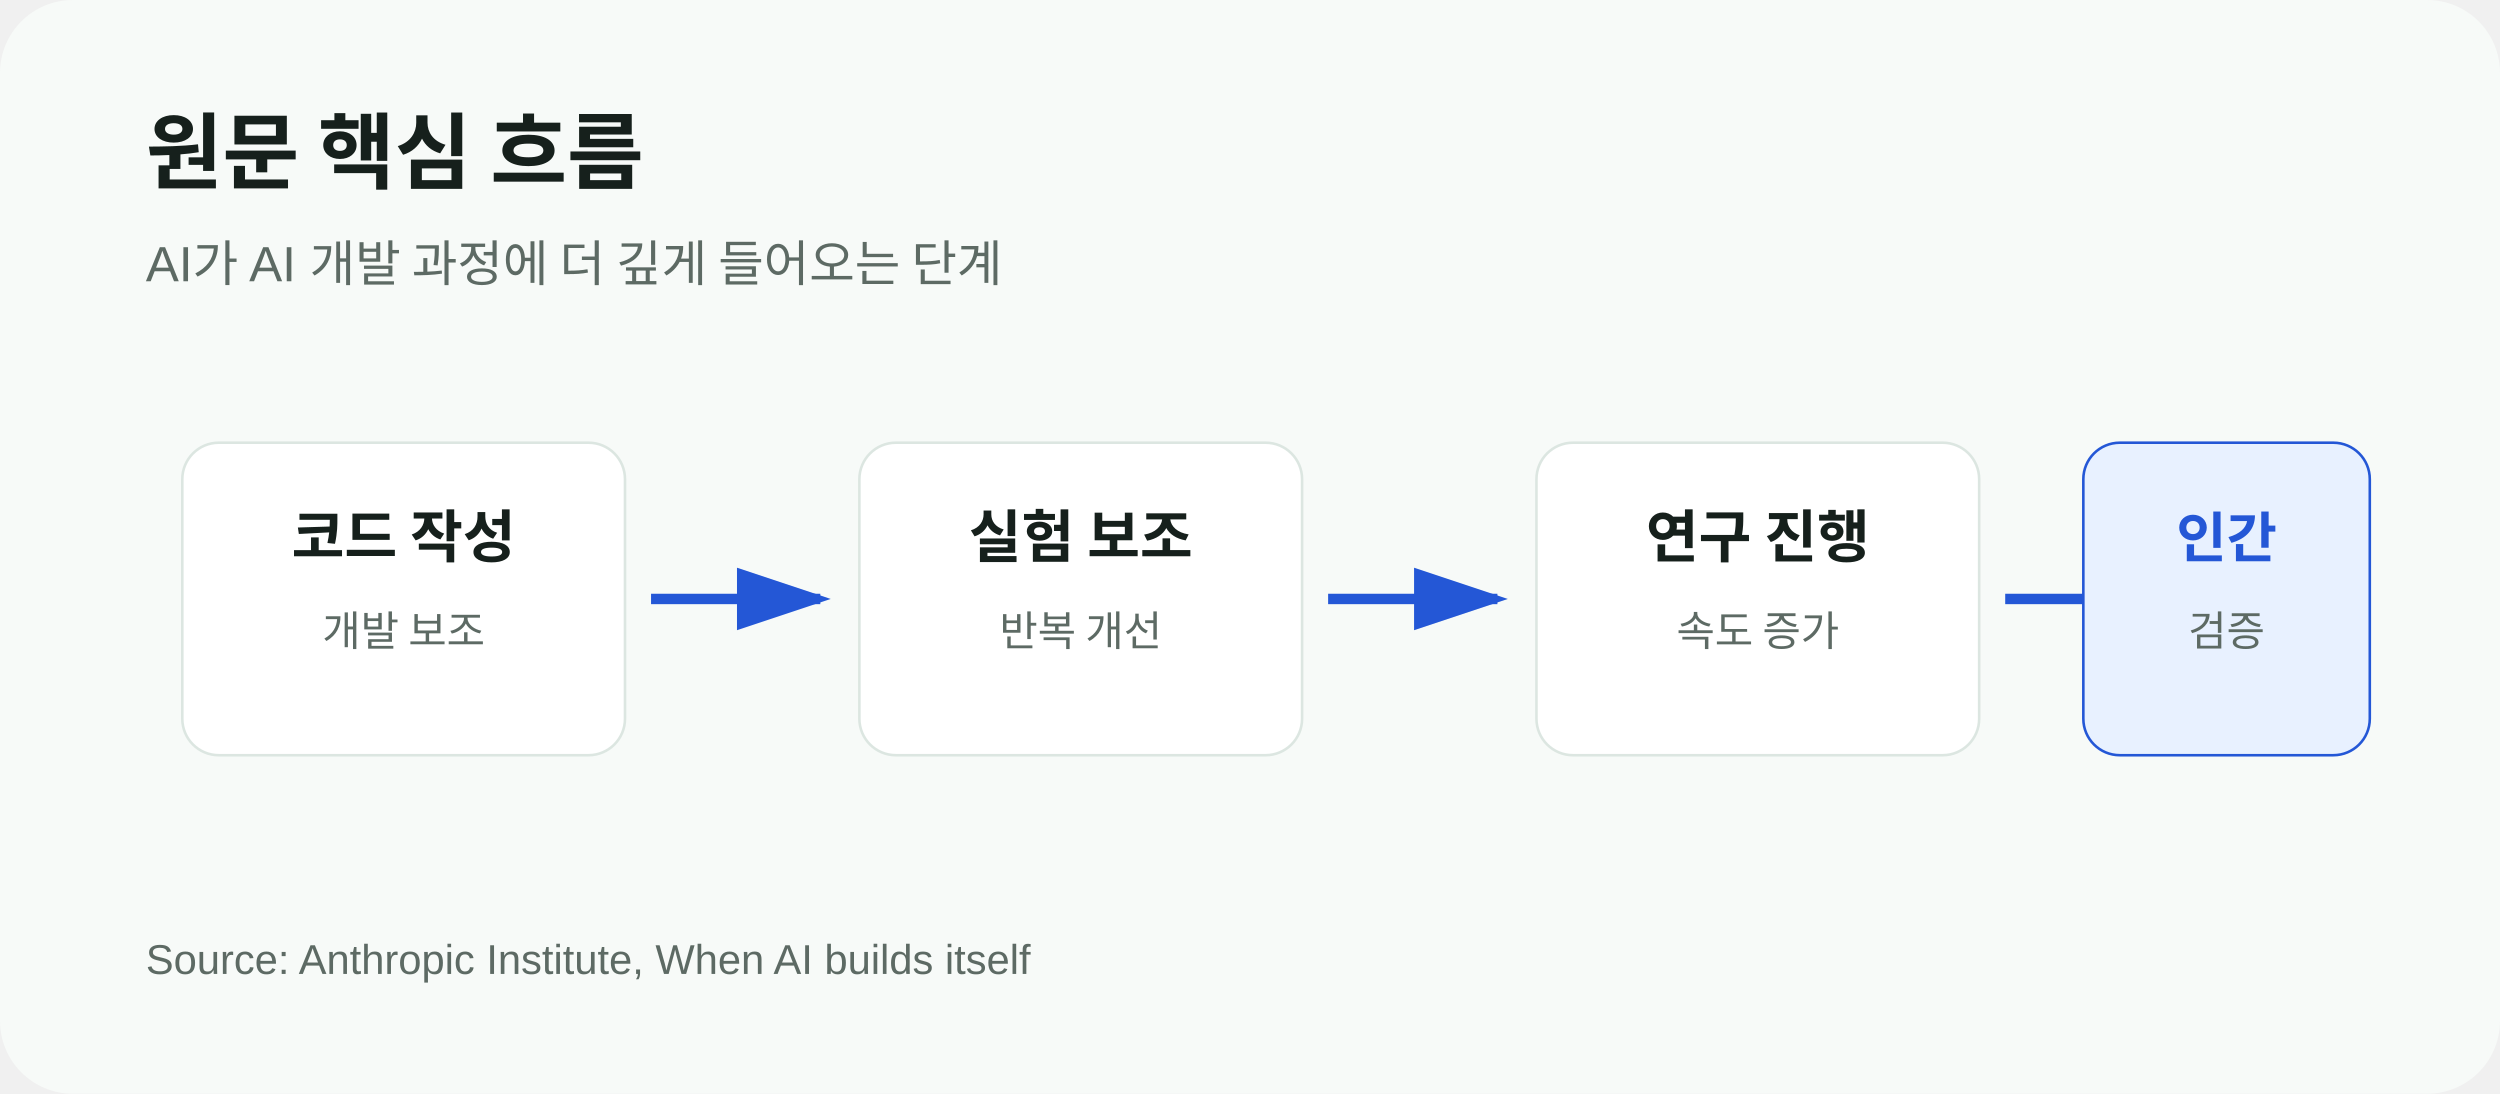
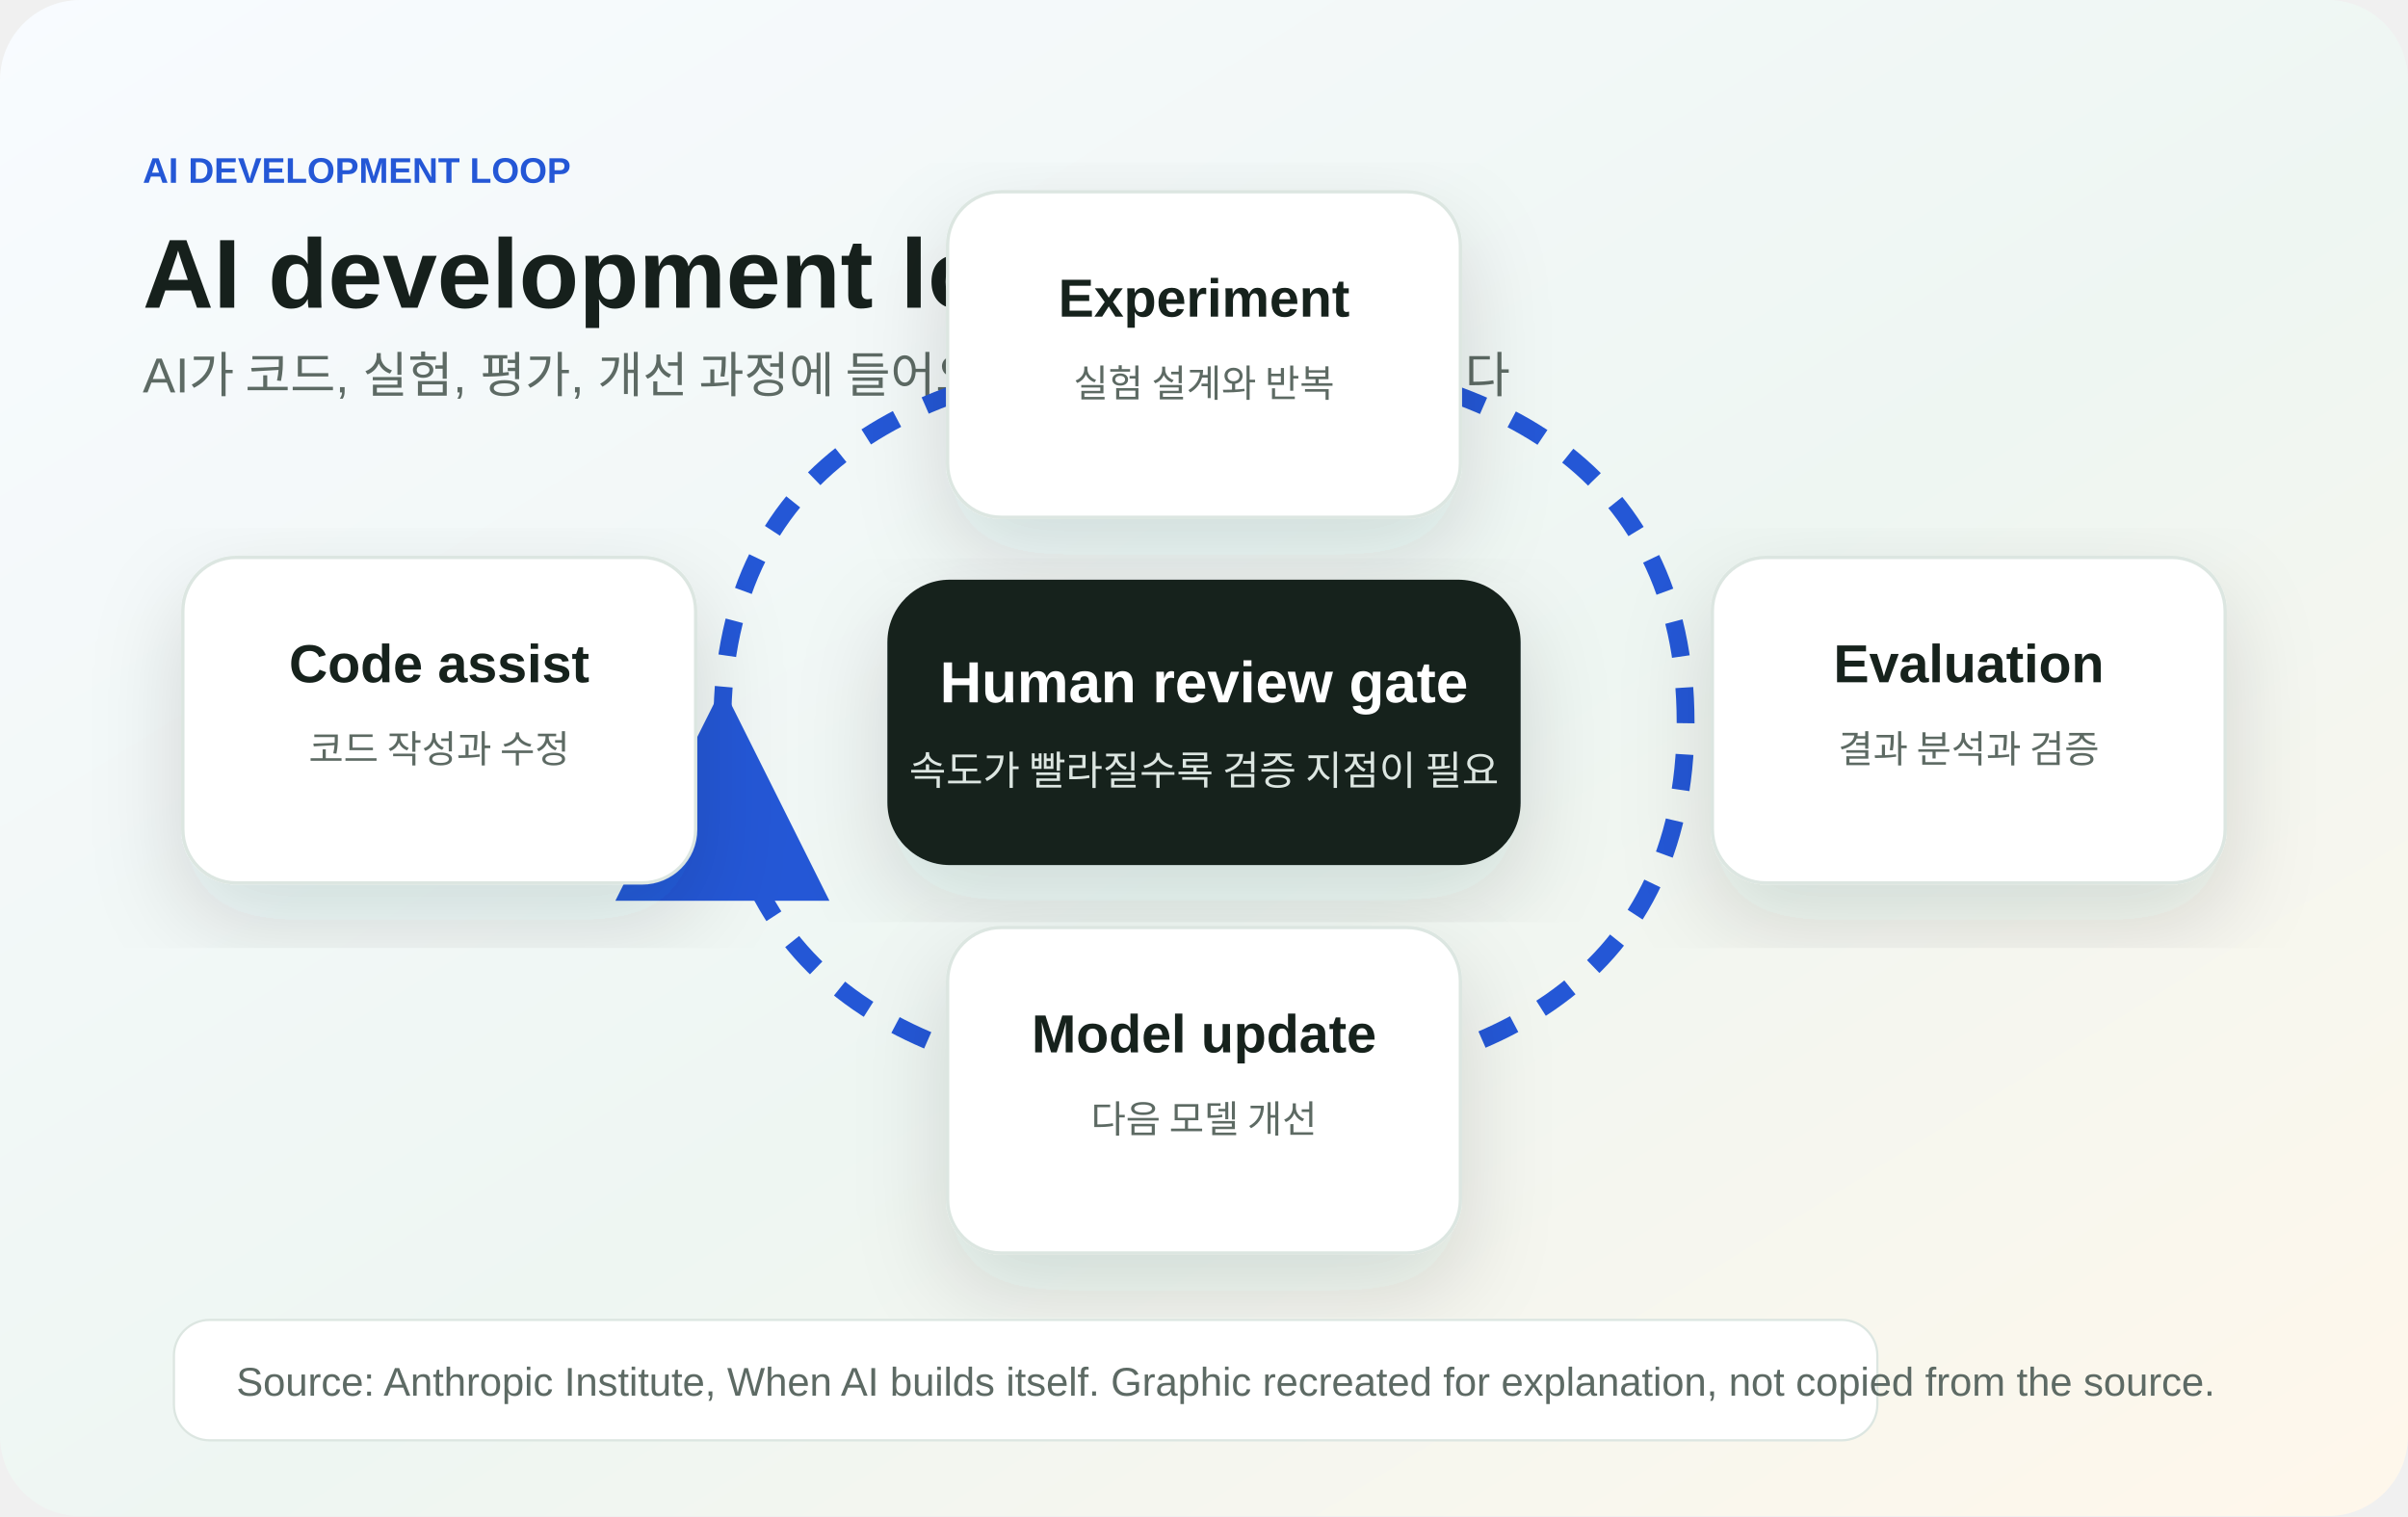
- <svg xmlns="http://www.w3.org/2000/svg" width="960" height="420" viewBox="0 0 960 420" role="img" aria-labelledby="title desc">
-   <rect width="960" height="420" rx="28" fill="#f7faf8" />
-   <text x="56" y="70" font-family="Segoe UI, Arial, sans-serif" font-size="32" font-weight="800" fill="#16201c">원문 핵심 흐름</text>
-   <text x="56" y="108" font-family="Segoe UI, Arial, sans-serif" font-size="19" fill="#5d6a64">AI가 AI 개발 과정에 더 깊게 들어오는 단계</text>
-   <g font-family="Segoe UI, Arial, sans-serif">
-     <rect x="70" y="170" width="170" height="120" rx="14" fill="#ffffff" stroke="#dce6e1" />
-     <text x="155" y="214" text-anchor="middle" font-size="22" font-weight="800" fill="#16201c">코드 작성</text>
-     <text x="155" y="248" text-anchor="middle" font-size="16" fill="#5d6a64">개발 보조</text>
-     <path d="M250 230 L315 230" stroke="#2457d6" stroke-width="4" marker-end="url(#arrow)" />
-     <rect x="330" y="170" width="170" height="120" rx="14" fill="#ffffff" stroke="#dce6e1" />
-     <text x="415" y="214" text-anchor="middle" font-size="22" font-weight="800" fill="#16201c">실험 보조</text>
-     <text x="415" y="248" text-anchor="middle" font-size="16" fill="#5d6a64">반복 개선</text>
-     <path d="M510 230 L575 230" stroke="#2457d6" stroke-width="4" marker-end="url(#arrow)" />
-     <rect x="590" y="170" width="170" height="120" rx="14" fill="#ffffff" stroke="#dce6e1" />
-     <text x="675" y="214" text-anchor="middle" font-size="22" font-weight="800" fill="#16201c">연구 진행</text>
-     <text x="675" y="248" text-anchor="middle" font-size="16" fill="#5d6a64">속도 증가</text>
-     <path d="M770 230 L835 230" stroke="#2457d6" stroke-width="4" marker-end="url(#arrow)" />
-     <rect x="800" y="170" width="110" height="120" rx="14" fill="#e8f1ff" stroke="#2457d6" />
-     <text x="855" y="214" text-anchor="middle" font-size="21" font-weight="800" fill="#2457d6">인간</text>
-     <text x="855" y="248" text-anchor="middle" font-size="16" fill="#5d6a64">검증</text>
+ <svg xmlns="http://www.w3.org/2000/svg" width="1080" height="680" viewBox="0 0 1080 680" role="img" aria-labelledby="title desc">
+   <defs>
+     <linearGradient id="bg" x1="0" y1="0" x2="1" y2="1">
+       <stop offset="0" stop-color="#f8fbff" />
+       <stop offset="0.55" stop-color="#eef6f2" />
+       <stop offset="1" stop-color="#fff7eb" />
+     </linearGradient>
+     <filter id="shadow" x="-20%" y="-20%" width="140%" height="140%">
+       <feDropShadow dx="0" dy="16" stdDeviation="20" flood-color="#1e342c" flood-opacity="0.14" />
+     </filter>
+     <marker id="arrow" markerWidth="12" markerHeight="12" refX="10" refY="6" orient="auto">
+       <path d="M0,0 L12,6 L0,12 z" fill="#2457d6" />
+     </marker>
+     <style>
+       .t{font-family:"Segoe UI","Apple SD Gothic Neo","Malgun Gothic",Arial,sans-serif}
+       .title{font-size:44px;font-weight:850;fill:#16201c}
+       .sub{font-size:22px;fill:#5d6a64}
+       .card{fill:#fff;stroke:#dce6e1;stroke-width:1.5}
+       .label{font-size:24px;font-weight:850;fill:#16201c}
+       .small{font-size:17px;fill:#5d6a64}
+       .chip{font-size:16px;font-weight:800;fill:#2457d6}
+     </style>
+   </defs>
+   <rect width="1080" height="680" rx="36" fill="url(#bg)" />
+   <g class="t">
+     <text x="64" y="82" class="chip">AI DEVELOPMENT LOOP</text>
+     <text x="64" y="138" class="title">AI development loop</text>
+     <text x="64" y="176" class="sub">AI가 코드, 실험, 평가, 개선 과정에 들어오면 개발 루프가 빨라집니다</text>
+     <path d="M324 324 C324 208 414 160 540 160 C666 160 756 208 756 324 C756 440 666 488 540 488 C414 488 324 440 324 324Z" fill="none" stroke="#2457d6" stroke-width="8" stroke-dasharray="16 14" marker-end="url(#arrow)" />
+     <g filter="url(#shadow)">
+       <rect x="82" y="250" width="230" height="146" rx="24" class="card" />
+       <text x="197" y="306" text-anchor="middle" class="label">Code assist</text>
+       <text x="197" y="342" text-anchor="middle" class="small">코드 작성과 수정</text>
+     </g>
+     <g filter="url(#shadow)">
+       <rect x="425" y="86" width="230" height="146" rx="24" class="card" />
+       <text x="540" y="142" text-anchor="middle" class="label">Experiment</text>
+       <text x="540" y="178" text-anchor="middle" class="small">실험 설계와 반복</text>
+     </g>
+     <g filter="url(#shadow)">
+       <rect x="768" y="250" width="230" height="146" rx="24" class="card" />
+       <text x="883" y="306" text-anchor="middle" class="label">Evaluation</text>
+       <text x="883" y="342" text-anchor="middle" class="small">결과 분석과 검증</text>
+     </g>
+     <g filter="url(#shadow)">
+       <rect x="425" y="416" width="230" height="146" rx="24" class="card" />
+       <text x="540" y="472" text-anchor="middle" class="label">Model update</text>
+       <text x="540" y="508" text-anchor="middle" class="small">다음 모델 개선</text>
+     </g>
+     <g filter="url(#shadow)">
+       <rect x="398" y="260" width="284" height="128" rx="28" fill="#16201c" />
+       <text x="540" y="315" text-anchor="middle" font-size="26" font-weight="900" fill="#ffffff">Human review gate</text>
+       <text x="540" y="352" text-anchor="middle" font-size="18" fill="#dce6e1">속도가 빨라질수록 검증 지점이 필요</text>
+     </g>
+     <rect x="78" y="592" width="764" height="54" rx="16" fill="#ffffff" stroke="#dce6e1" />
+     <text x="106" y="626" font-size="18" fill="#5d6a64">Source: Anthropic Institute, When AI builds itself. Graphic recreated for explanation, not copied from the source.</text>
  </g>
-   <defs>
-     <marker id="arrow" markerWidth="10" markerHeight="10" refX="8" refY="3" orient="auto">
-       <path d="M0,0 L0,6 L9,3 z" fill="#2457d6" />
-     </marker>
-   </defs>
-   <text x="56" y="374" font-family="Segoe UI, Arial, sans-serif" font-size="16" fill="#5d6a64">Source: Anthropic Institute, When AI builds itself</text>
</svg>
